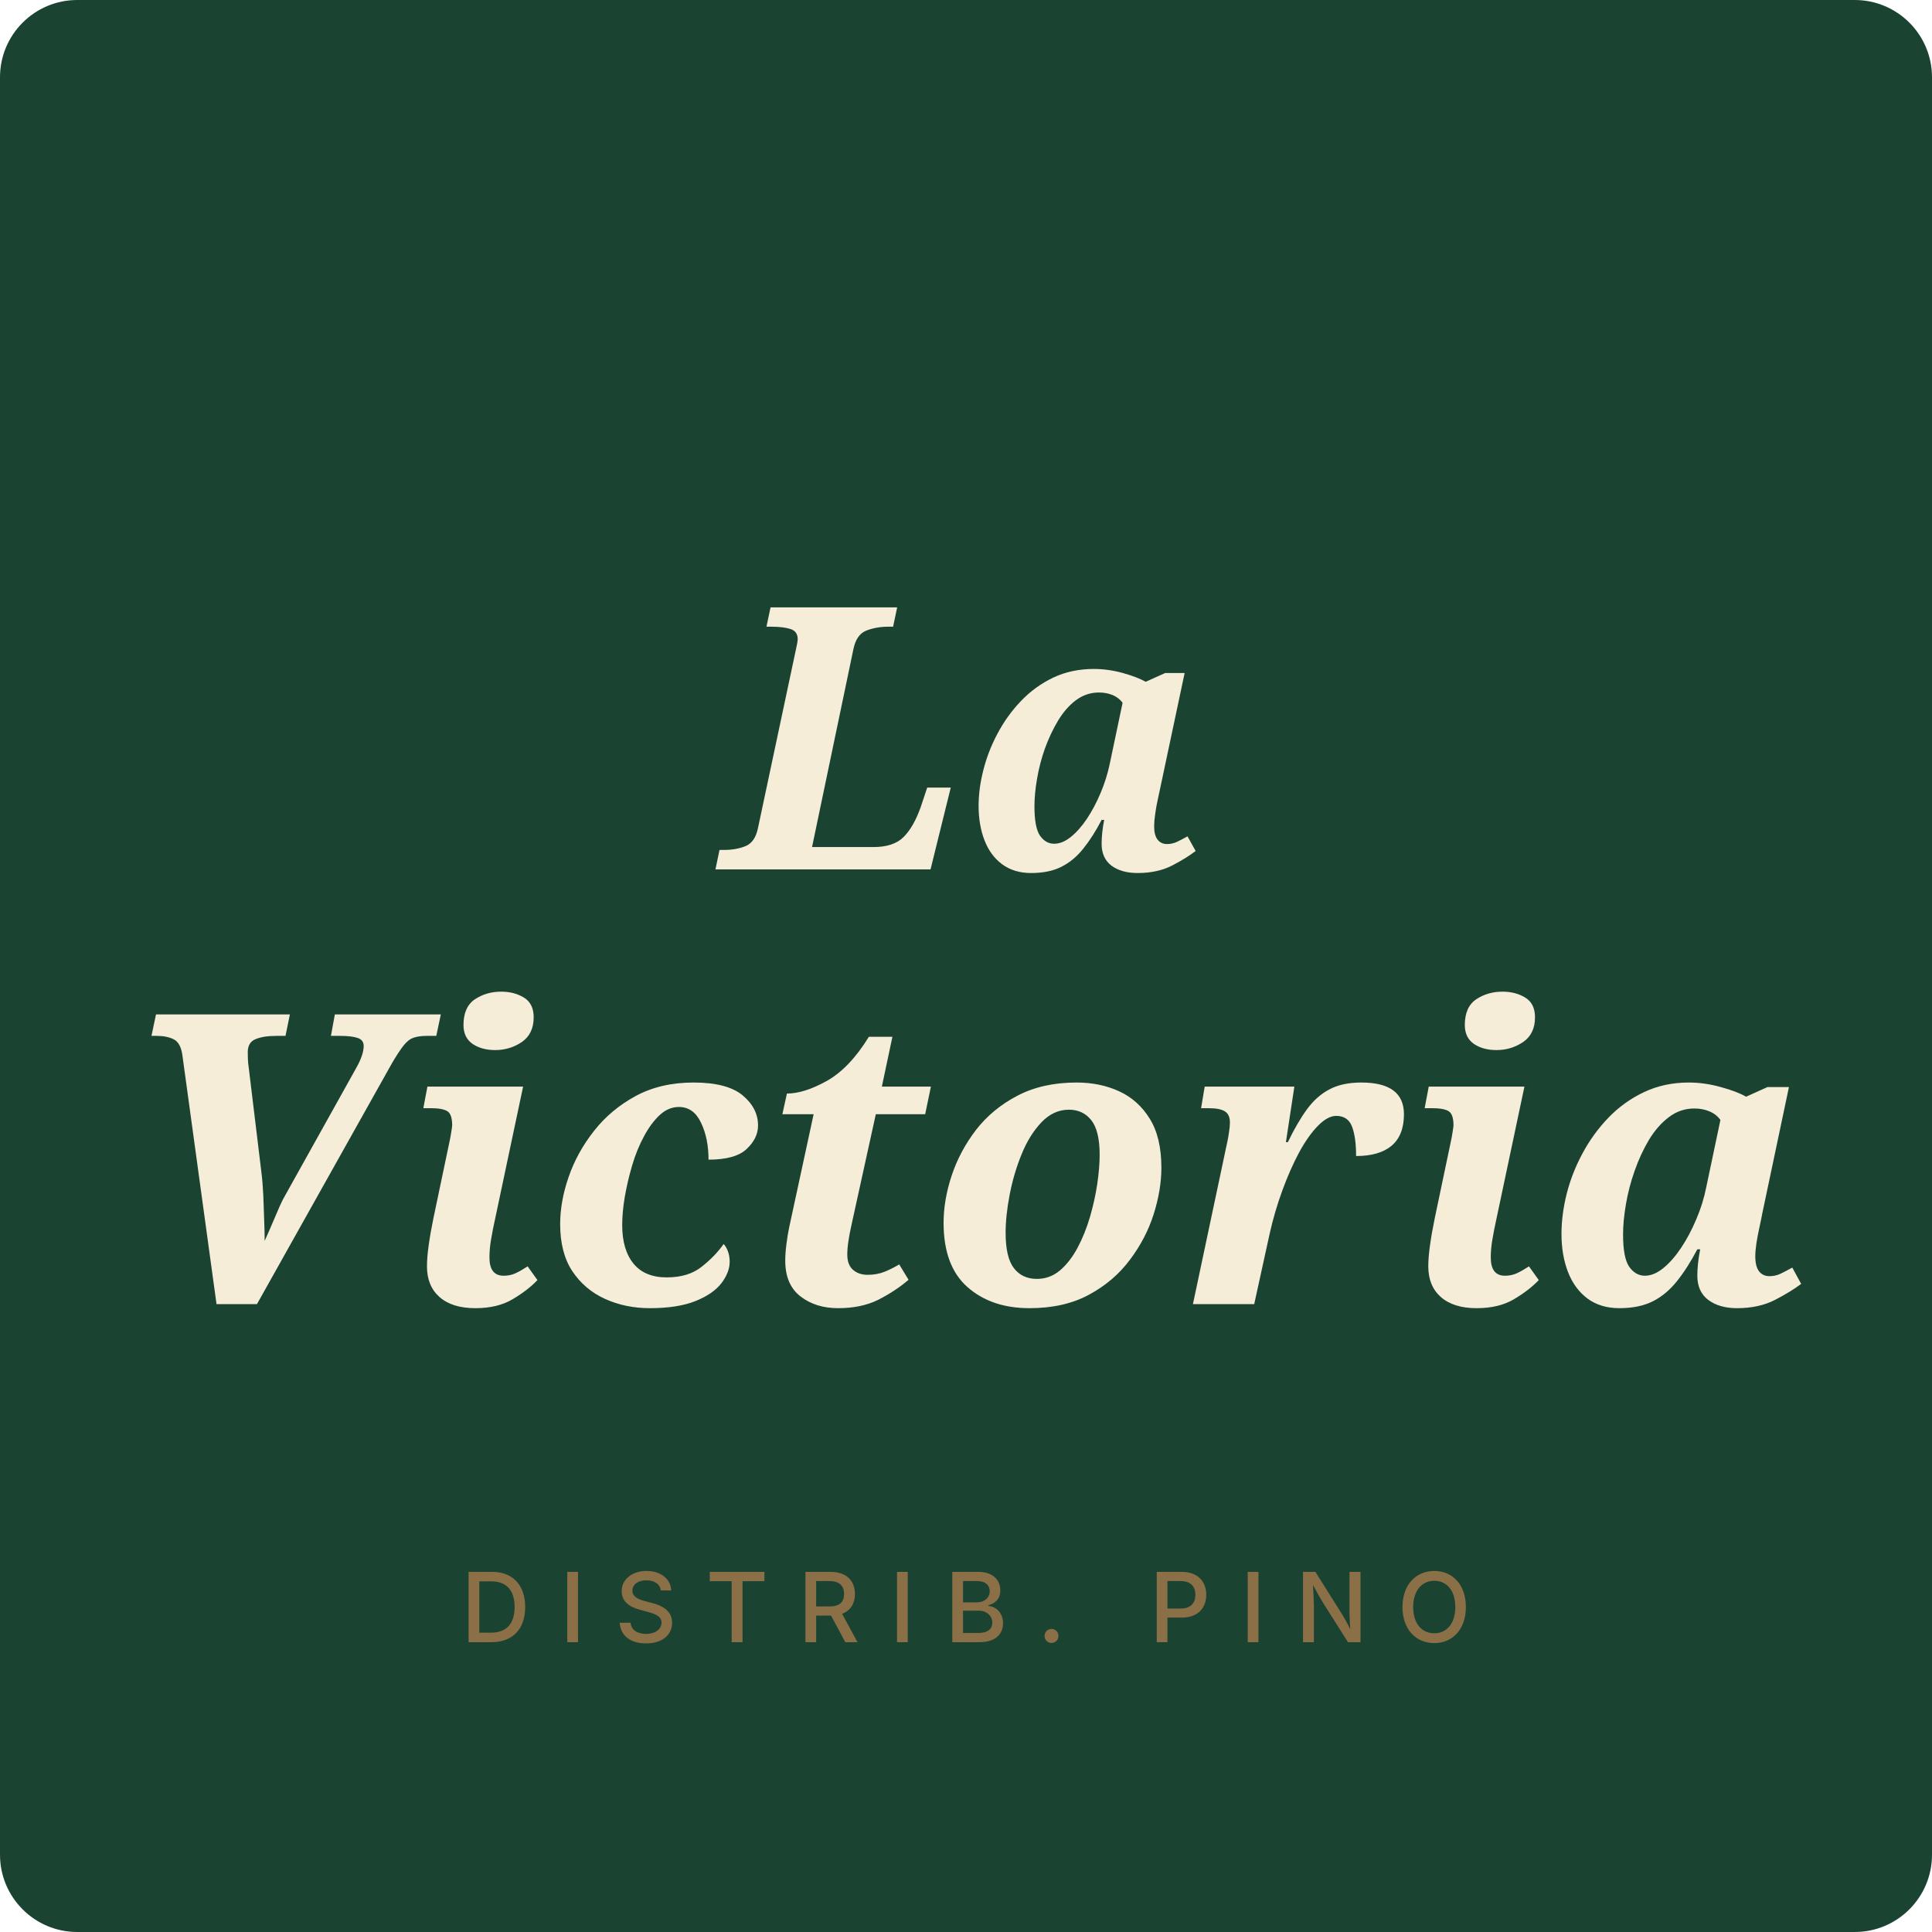
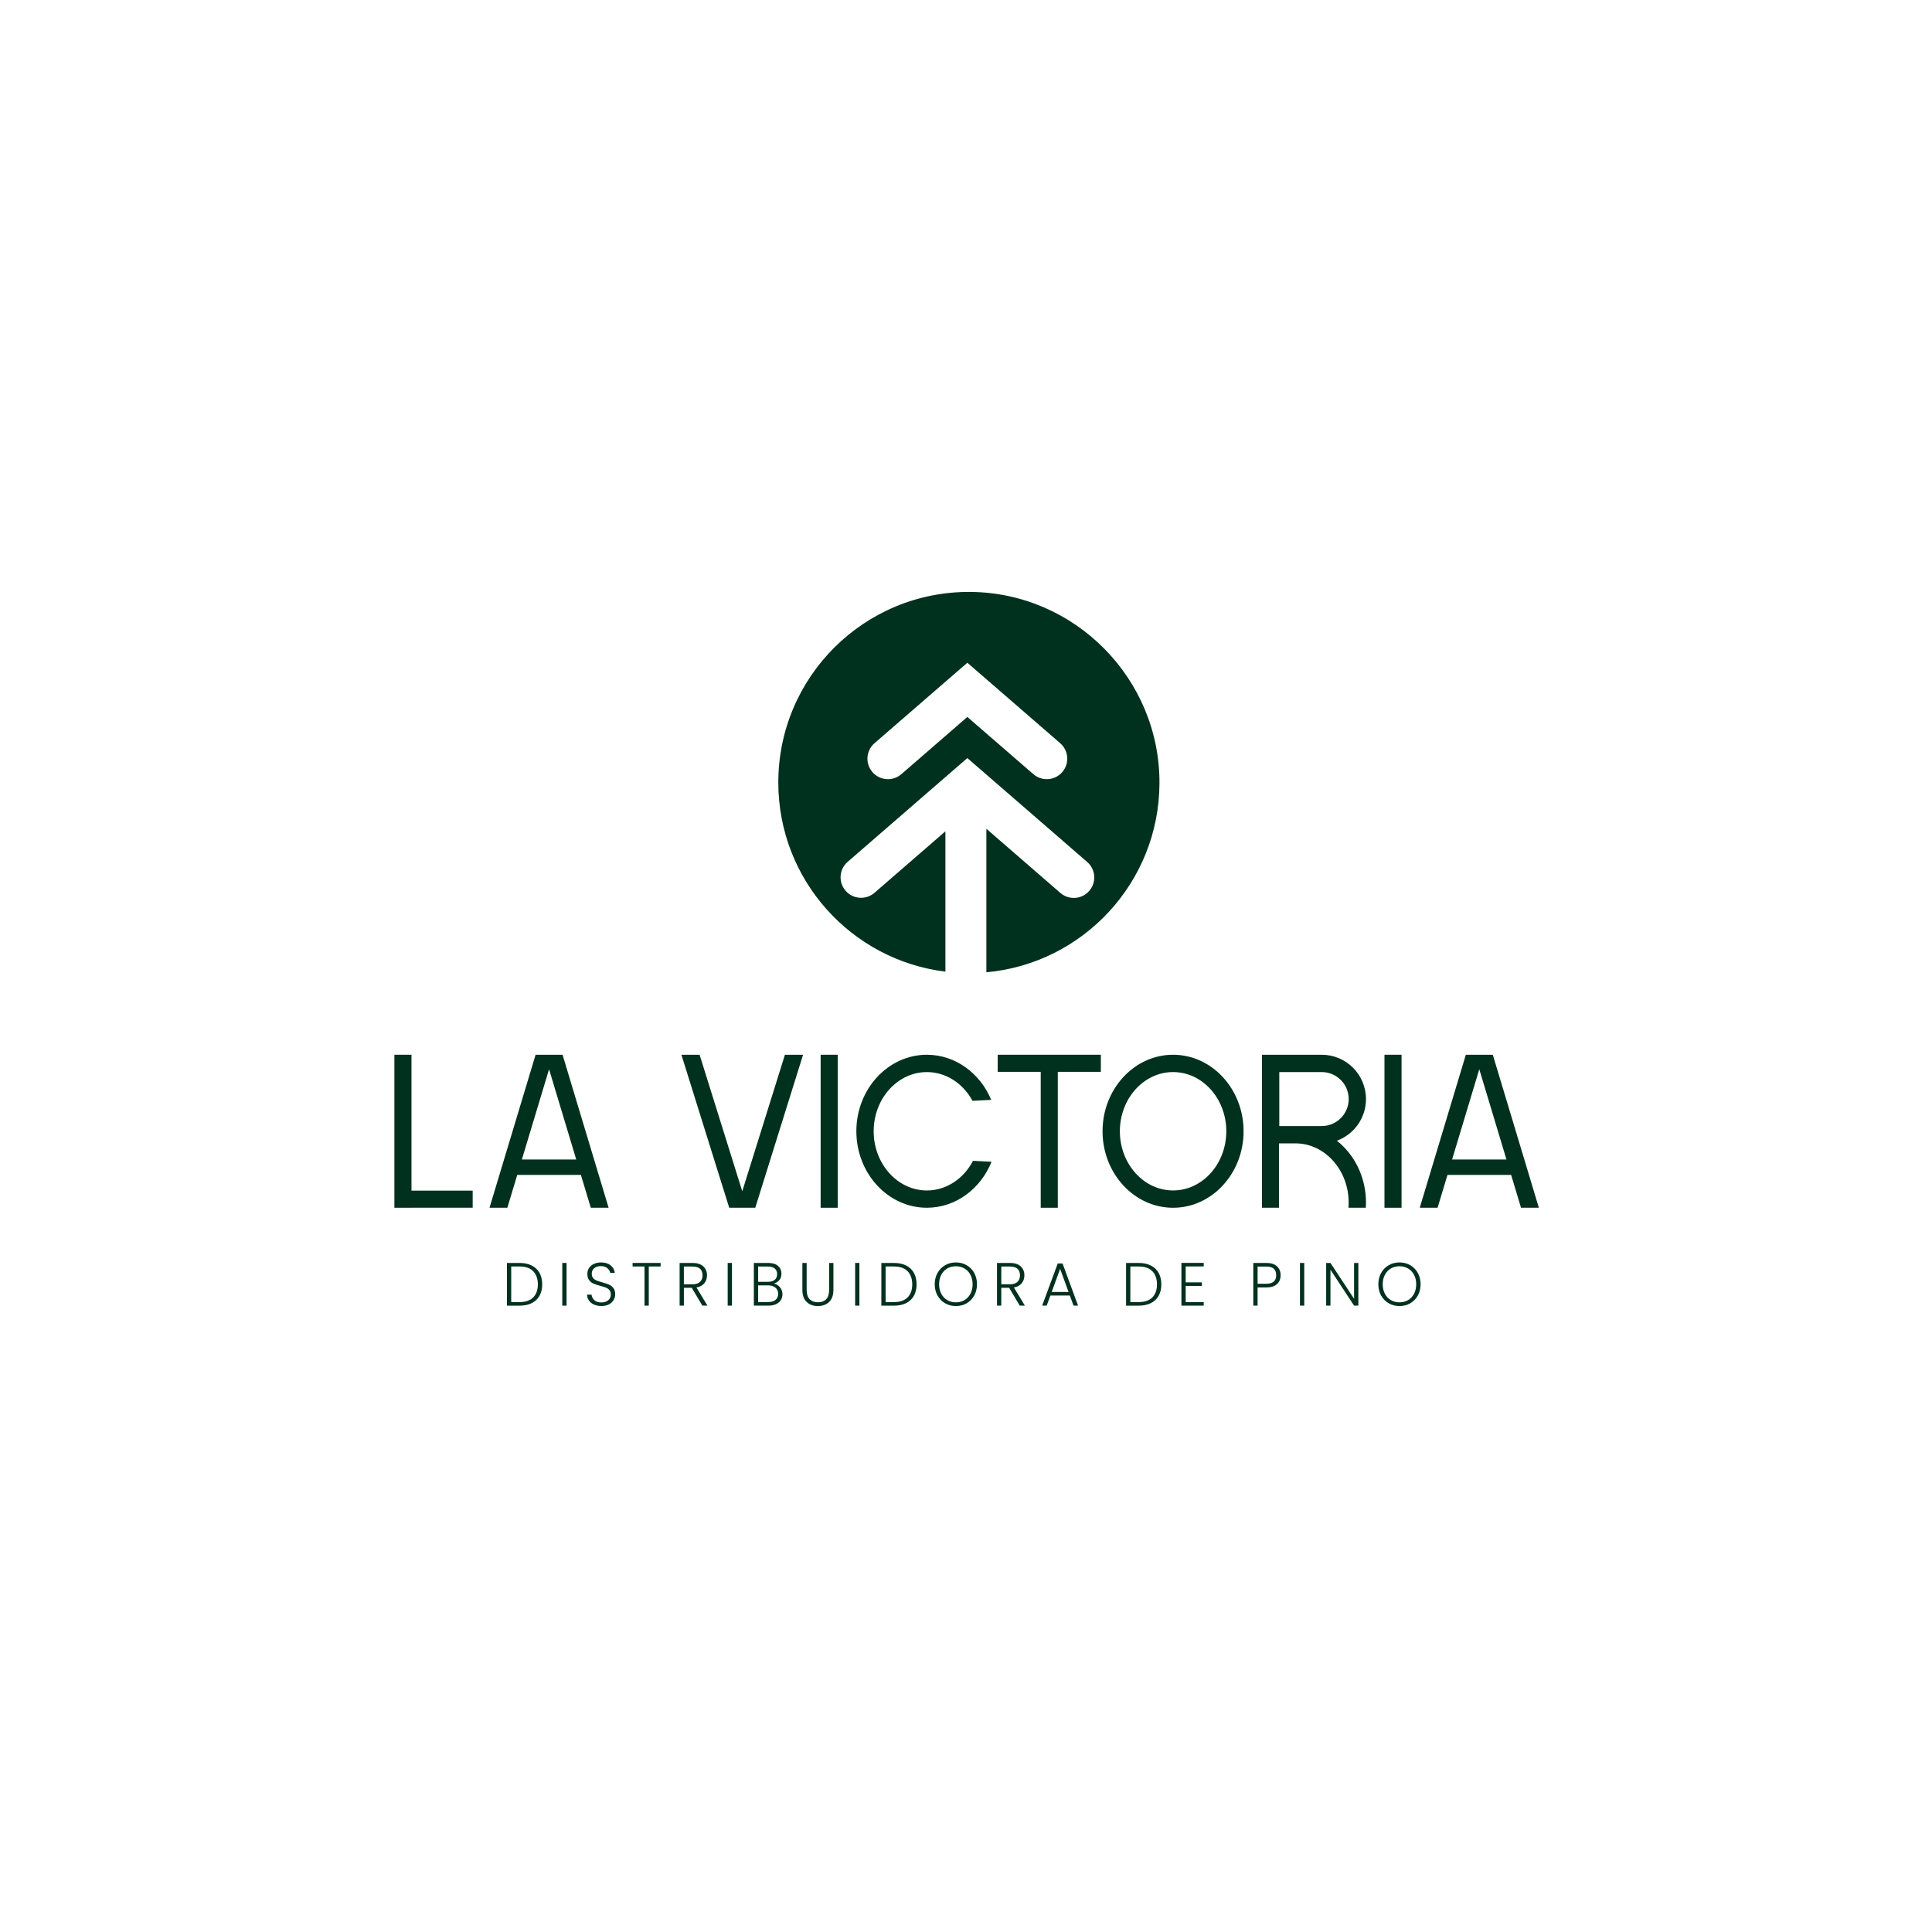
- <svg xmlns="http://www.w3.org/2000/svg" viewBox="0 0 200 200" width="200" height="200">
-   <rect width="200" height="200" rx="8" fill="#1B4332" />
-   <text x="100" y="90" font-family="Playfair Display, serif" font-style="italic" font-size="38" font-weight="700" text-anchor="middle" fill="#F5EDD8">La</text>
-   <text x="100" y="135" font-family="Playfair Display, serif" font-style="italic" font-size="42" font-weight="700" text-anchor="middle" fill="#F5EDD8">Victoria</text>
-   <text x="100" y="170" font-family="Inter, sans-serif" font-size="10" font-weight="500" text-anchor="middle" fill="#8B6F47" letter-spacing="3">DISTRIB. PINO</text>
+ <svg xmlns="http://www.w3.org/2000/svg" id="Capa_1" version="1.1" viewBox="0 0 1080 1080">
+   <defs>
+     <style>
+       .st0 {
+         fill: #00311e;
+       }
+     </style>
+   </defs>
+   <g>
+     <path class="st0" d="M264.23,675.12h-34.21v.02h-9.55v-.02h0v-9.55h0v-75.96h9.55v75.96h34.21v9.55Z" />
+     <path class="st0" d="M340.23,675.14h-9.97l-5.54-18.37h-35.57l-5.54,18.37h-9.97l25.76-85.53h15.07l25.75,85.53ZM322.12,648.17l-15.19-50.45-15.2,50.45h30.39Z" />
+     <path class="st0" d="M448.92,589.61l-26.72,85.53h-14.56l-26.73-85.53h10.17l23.85,76.32,23.84-76.32h10.15Z" />
+     <path class="st0" d="M458.74,589.61h9.55v85.53h-9.55v-85.53Z" />
+     <path class="st0" d="M543.89,648.91l10.4.52c-6.1,15.11-20.02,25.71-36.16,25.71-21.73,0-39.42-19.19-39.42-42.77s17.69-42.76,39.42-42.76c15.98,0,29.77,10.37,35.97,25.23l-10.47.52c-5.19-9.61-14.69-16.06-25.5-16.06-16.39,0-29.74,14.84-29.74,33.08s13.35,33.1,29.74,33.1c10.98,0,20.6-6.66,25.76-16.55h0Z" />
+     <path class="st0" d="M615.37,599.16h-24.05v75.98h-9.55v-75.98h-24.06v-9.55h57.67v9.55Z" />
+     <path class="st0" d="M616.33,632.38c0-23.58,17.69-42.77,39.42-42.77s39.42,19.19,39.42,42.77-17.69,42.77-39.42,42.77-39.42-19.19-39.42-42.77ZM626.01,632.38c0,18.24,13.34,33.09,29.75,33.09s29.75-14.84,29.75-33.09-13.34-33.09-29.75-33.09-29.75,14.84-29.75,33.09Z" />
+     <path class="st0" d="M747.32,637.67c9.86,7.76,16.28,20.38,16.28,34.6,0,.97-.03,1.92-.1,2.87h-9.72c.1-.94.13-1.9.13-2.87,0-18.25-13.34-33.12-29.76-33.12h-9.17v35.99h-9.55v-85.53h33.39c13.69,0,24.77,11.09,24.77,24.77,0,10.7-6.78,19.82-16.28,23.29h0ZM715.13,629.47h23.71c8.33,0,15.09-6.76,15.09-15.09s-6.76-15.09-15.09-15.09h-23.71v30.18h0Z" />
+     <path class="st0" d="M773.93,589.61h9.55v85.53h-9.55v-85.53Z" />
+     <path class="st0" d="M860.23,675.14h-9.97l-5.53-18.37h-35.57l-5.54,18.37h-9.97l25.76-85.53h15.07l25.75,85.53ZM842.12,648.17l-15.19-50.45-15.2,50.45h30.39Z" />
+   </g>
+   <g>
+     <path class="st0" d="M297.25,707.43c1.89.96,3.33,2.33,4.34,4.13,1,1.8,1.5,3.94,1.5,6.42s-.5,4.58-1.5,6.37-2.45,3.15-4.34,4.1c-1.89.95-4.15,1.42-6.79,1.42h-7.07v-23.87h7.07c2.64,0,4.91.48,6.79,1.43ZM298.05,725.27c1.74-1.74,2.61-4.17,2.61-7.29s-.87-5.59-2.61-7.36-4.27-2.65-7.6-2.65h-4.68v19.91h4.68c3.32,0,5.86-.87,7.6-2.61Z" />
+     <path class="st0" d="M316.71,705.99v23.87h-2.39v-23.87h2.39Z" />
+     <path class="st0" d="M332.05,729.28c-1.19-.55-2.13-1.31-2.82-2.29-.68-.98-1.05-2.07-1.09-3.28h2.53c.11,1.16.63,2.18,1.54,3.06.91.88,2.24,1.31,3.99,1.31,1.62,0,2.9-.42,3.84-1.25.94-.83,1.42-1.88,1.42-3.16,0-1.02-.26-1.85-.79-2.48-.52-.63-1.17-1.09-1.95-1.4-.77-.31-1.84-.64-3.21-1.01-1.59-.43-2.86-.85-3.79-1.26-.93-.41-1.73-1.05-2.39-1.91s-.99-2.04-.99-3.52c0-1.23.32-2.33.96-3.29.64-.97,1.54-1.72,2.7-2.27s2.49-.82,4-.82c2.21,0,3.99.54,5.34,1.62s2.13,2.47,2.34,4.18h-2.59c-.16-.98-.69-1.85-1.6-2.61-.91-.76-2.14-1.14-3.69-1.14-1.43,0-2.63.38-3.58,1.14s-1.43,1.8-1.43,3.12c0,1,.26,1.81.79,2.42.52.62,1.18,1.08,1.96,1.4s1.85.66,3.19,1.02c1.55.43,2.8.86,3.76,1.28s1.76,1.06,2.42,1.93.99,2.03.99,3.48c0,1.12-.3,2.17-.89,3.18-.59,1-1.47,1.81-2.63,2.42-1.16.61-2.55.92-4.17.92s-2.95-.27-4.15-.82Z" />
+     <path class="st0" d="M369.29,705.99v1.98h-6.62v21.89h-2.39v-21.89h-6.66v-1.98h15.67Z" />
+     <path class="st0" d="M392.61,729.86l-5.91-9.97h-4.4v9.97h-2.39v-23.87h7.17c2.66,0,4.68.64,6.06,1.91,1.38,1.28,2.07,2.95,2.07,5.02,0,1.73-.5,3.2-1.49,4.42s-2.45,2.01-4.39,2.37l6.15,10.14h-2.87ZM382.29,717.94h4.81c1.87,0,3.27-.46,4.22-1.37.94-.91,1.42-2.13,1.42-3.65s-.46-2.78-1.37-3.64-2.34-1.28-4.3-1.28h-4.78v9.94Z" />
+     <path class="st0" d="M409.17,705.99v23.87h-2.39v-23.87h2.39Z" />
+     <path class="st0" d="M436,719.58c.93,1.12,1.4,2.41,1.4,3.89,0,1.21-.3,2.29-.91,3.26-.6.97-1.49,1.73-2.65,2.29-1.16.56-2.55.84-4.17.84h-8.26v-23.87h8.02c2.41,0,4.25.56,5.51,1.67,1.26,1.12,1.89,2.56,1.89,4.34,0,1.48-.4,2.68-1.19,3.6-.8.92-1.82,1.57-3.07,1.93,1.34.25,2.48.93,3.41,2.05ZM423.81,716.54h5.56c1.62,0,2.86-.38,3.74-1.14.88-.76,1.31-1.82,1.31-3.16s-.44-2.36-1.31-3.11c-.88-.75-2.16-1.13-3.84-1.13h-5.46v8.54ZM433.56,726.62c.97-.82,1.45-1.95,1.45-3.38s-.51-2.58-1.52-3.43-2.37-1.28-4.08-1.28h-5.6v9.32h5.7c1.73,0,3.08-.41,4.05-1.23Z" />
+     <path class="st0" d="M450.92,705.99v15.02c0,2.37.56,4.12,1.69,5.26,1.13,1.14,2.67,1.71,4.63,1.71s3.49-.56,4.59-1.69c1.1-1.13,1.66-2.89,1.66-5.28v-15.02h2.39v14.99c0,3.03-.8,5.3-2.41,6.83-1.6,1.52-3.69,2.29-6.27,2.29s-4.66-.76-6.26-2.29c-1.61-1.53-2.41-3.8-2.41-6.83v-14.99h2.39Z" />
+     <path class="st0" d="M480.42,705.99v23.87h-2.39v-23.87h2.39Z" />
+     <path class="st0" d="M506.54,707.43c1.89.96,3.33,2.33,4.34,4.13,1,1.8,1.5,3.94,1.5,6.42s-.5,4.58-1.5,6.37c-1,1.79-2.45,3.15-4.34,4.1-1.89.95-4.15,1.42-6.79,1.42h-7.07v-23.87h7.07c2.64,0,4.91.48,6.79,1.43ZM507.34,725.27c1.74-1.74,2.61-4.17,2.61-7.29s-.87-5.59-2.61-7.36-4.27-2.65-7.6-2.65h-4.68v19.91h4.68c3.32,0,5.86-.87,7.6-2.61Z" />
+     <path class="st0" d="M528.32,728.54c-1.8-1.04-3.21-2.48-4.25-4.34-1.04-1.85-1.55-3.96-1.55-6.3s.52-4.44,1.55-6.3,2.45-3.3,4.25-4.34c1.8-1.04,3.8-1.55,6.01-1.55s4.25.52,6.04,1.55c1.8,1.04,3.21,2.48,4.23,4.34s1.54,3.96,1.54,6.3-.51,4.45-1.54,6.3c-1.02,1.86-2.44,3.3-4.23,4.34-1.8,1.04-3.81,1.55-6.04,1.55s-4.21-.52-6.01-1.55ZM539.11,726.79c1.41-.82,2.53-2,3.35-3.53.82-1.54,1.23-3.32,1.23-5.34s-.41-3.8-1.23-5.33c-.82-1.52-1.93-2.7-3.35-3.52s-3-1.23-4.78-1.23-3.37.41-4.78,1.23c-1.41.82-2.53,1.99-3.35,3.52-.82,1.53-1.23,3.3-1.23,5.33s.41,3.81,1.23,5.34,1.93,2.71,3.35,3.53c1.41.82,3,1.23,4.78,1.23s3.37-.41,4.78-1.23Z" />
+     <path class="st0" d="M570.04,729.86l-5.91-9.97h-4.4v9.97h-2.39v-23.87h7.17c2.66,0,4.68.64,6.06,1.91,1.38,1.28,2.07,2.95,2.07,5.02,0,1.73-.5,3.2-1.48,4.42-.99,1.22-2.45,2.01-4.39,2.37l6.15,10.14h-2.87ZM559.73,717.94h4.81c1.87,0,3.27-.46,4.22-1.37s1.42-2.13,1.42-3.65-.46-2.78-1.37-3.64c-.91-.85-2.34-1.28-4.3-1.28h-4.78v9.94Z" />
+     <path class="st0" d="M598.04,724.19h-10.86l-2.08,5.67h-2.53l8.71-23.56h2.7l8.67,23.56h-2.53l-2.08-5.67ZM597.33,722.21l-4.71-12.91-4.71,12.91h9.42Z" />
+     <path class="st0" d="M643.35,707.43c1.89.96,3.33,2.33,4.34,4.13,1,1.8,1.5,3.94,1.5,6.42s-.5,4.58-1.5,6.37c-1,1.79-2.45,3.15-4.34,4.1-1.89.95-4.15,1.42-6.79,1.42h-7.07v-23.87h7.07c2.64,0,4.91.48,6.79,1.43ZM644.15,725.27c1.74-1.74,2.61-4.17,2.61-7.29s-.87-5.59-2.61-7.36-4.27-2.65-7.6-2.65h-4.68v19.91h4.68c3.32,0,5.86-.87,7.6-2.61Z" />
+     <path class="st0" d="M662.81,707.94v8.91h9.05v1.98h-9.05v9.05h10.07v1.98h-12.46v-23.9h12.46v1.98h-10.07Z" />
+     <path class="st0" d="M713.85,717.81c-1.34,1.25-3.36,1.88-6.04,1.88h-4.81v10.17h-2.39v-23.87h7.2c2.66,0,4.67.63,6.03,1.88,1.35,1.25,2.03,2.91,2.03,4.99s-.67,3.7-2.01,4.95ZM713.41,712.86c0-1.59-.44-2.8-1.33-3.62s-2.31-1.23-4.27-1.23h-4.81v9.63h4.81c3.73,0,5.6-1.59,5.6-4.78Z" />
+     <path class="st0" d="M729.08,705.99v23.87h-2.39v-23.87h2.39Z" />
+     <path class="st0" d="M759.33,729.86h-2.39l-13.21-20.08v20.08h-2.39v-23.87h2.39l13.21,20.04v-20.04h2.39v23.87Z" />
+     <path class="st0" d="M776.3,728.54c-1.8-1.04-3.21-2.48-4.25-4.34-1.04-1.85-1.55-3.96-1.55-6.3s.52-4.44,1.55-6.3,2.45-3.3,4.25-4.34c1.8-1.04,3.8-1.55,6.01-1.55s4.25.52,6.04,1.55c1.8,1.04,3.21,2.48,4.23,4.34s1.54,3.96,1.54,6.3-.51,4.45-1.54,6.3c-1.02,1.86-2.44,3.3-4.23,4.34-1.8,1.04-3.81,1.55-6.04,1.55s-4.21-.52-6.01-1.55ZM787.09,726.79c1.41-.82,2.53-2,3.35-3.53.82-1.54,1.23-3.32,1.23-5.34s-.41-3.8-1.23-5.33c-.82-1.52-1.93-2.7-3.35-3.52s-3-1.23-4.78-1.23-3.37.41-4.78,1.23c-1.41.82-2.53,1.99-3.35,3.52-.82,1.53-1.23,3.3-1.23,5.33s.41,3.81,1.23,5.34,1.93,2.71,3.35,3.53c1.41.82,3,1.23,4.78,1.23s3.37-.41,4.78-1.23Z" />
+   </g>
+   <path class="st0" d="M542.41,330.89c-59.2-.43-107.33,47.43-107.33,106.53,0,54.4,40.77,99.27,93.41,105.74v-78.45l-39.65,34.37c-4.78,4.14-12.01,3.63-16.15-1.15h0c-4.14-4.78-3.63-12.01,1.15-16.15l49.43-42.86,17.48-15.15,17.48,15.15,49.52,42.93c4.78,4.14,5.29,11.37,1.15,16.15h0c-4.14,4.78-11.37,5.29-16.15,1.15l-41.36-35.86v80.23c54.05-4.92,96.44-50.2,96.76-105.46.35-58.54-47.21-106.75-105.75-107.17ZM593.81,431.61c-4.14,4.78-11.37,5.3-16.15,1.16-8.07-7-20.06-17.39-28.16-24.41-5.15-4.47-8.74-7.58-8.74-7.58l-36.9,31.99c-4.78,4.14-12.01,3.63-16.16-1.15h0c-4.14-4.78-3.63-12.01,1.15-16.16l51.9-44.99,17.48,15.15,34.42,29.83c4.78,4.14,5.3,11.38,1.15,16.15h0Z" />
</svg>
